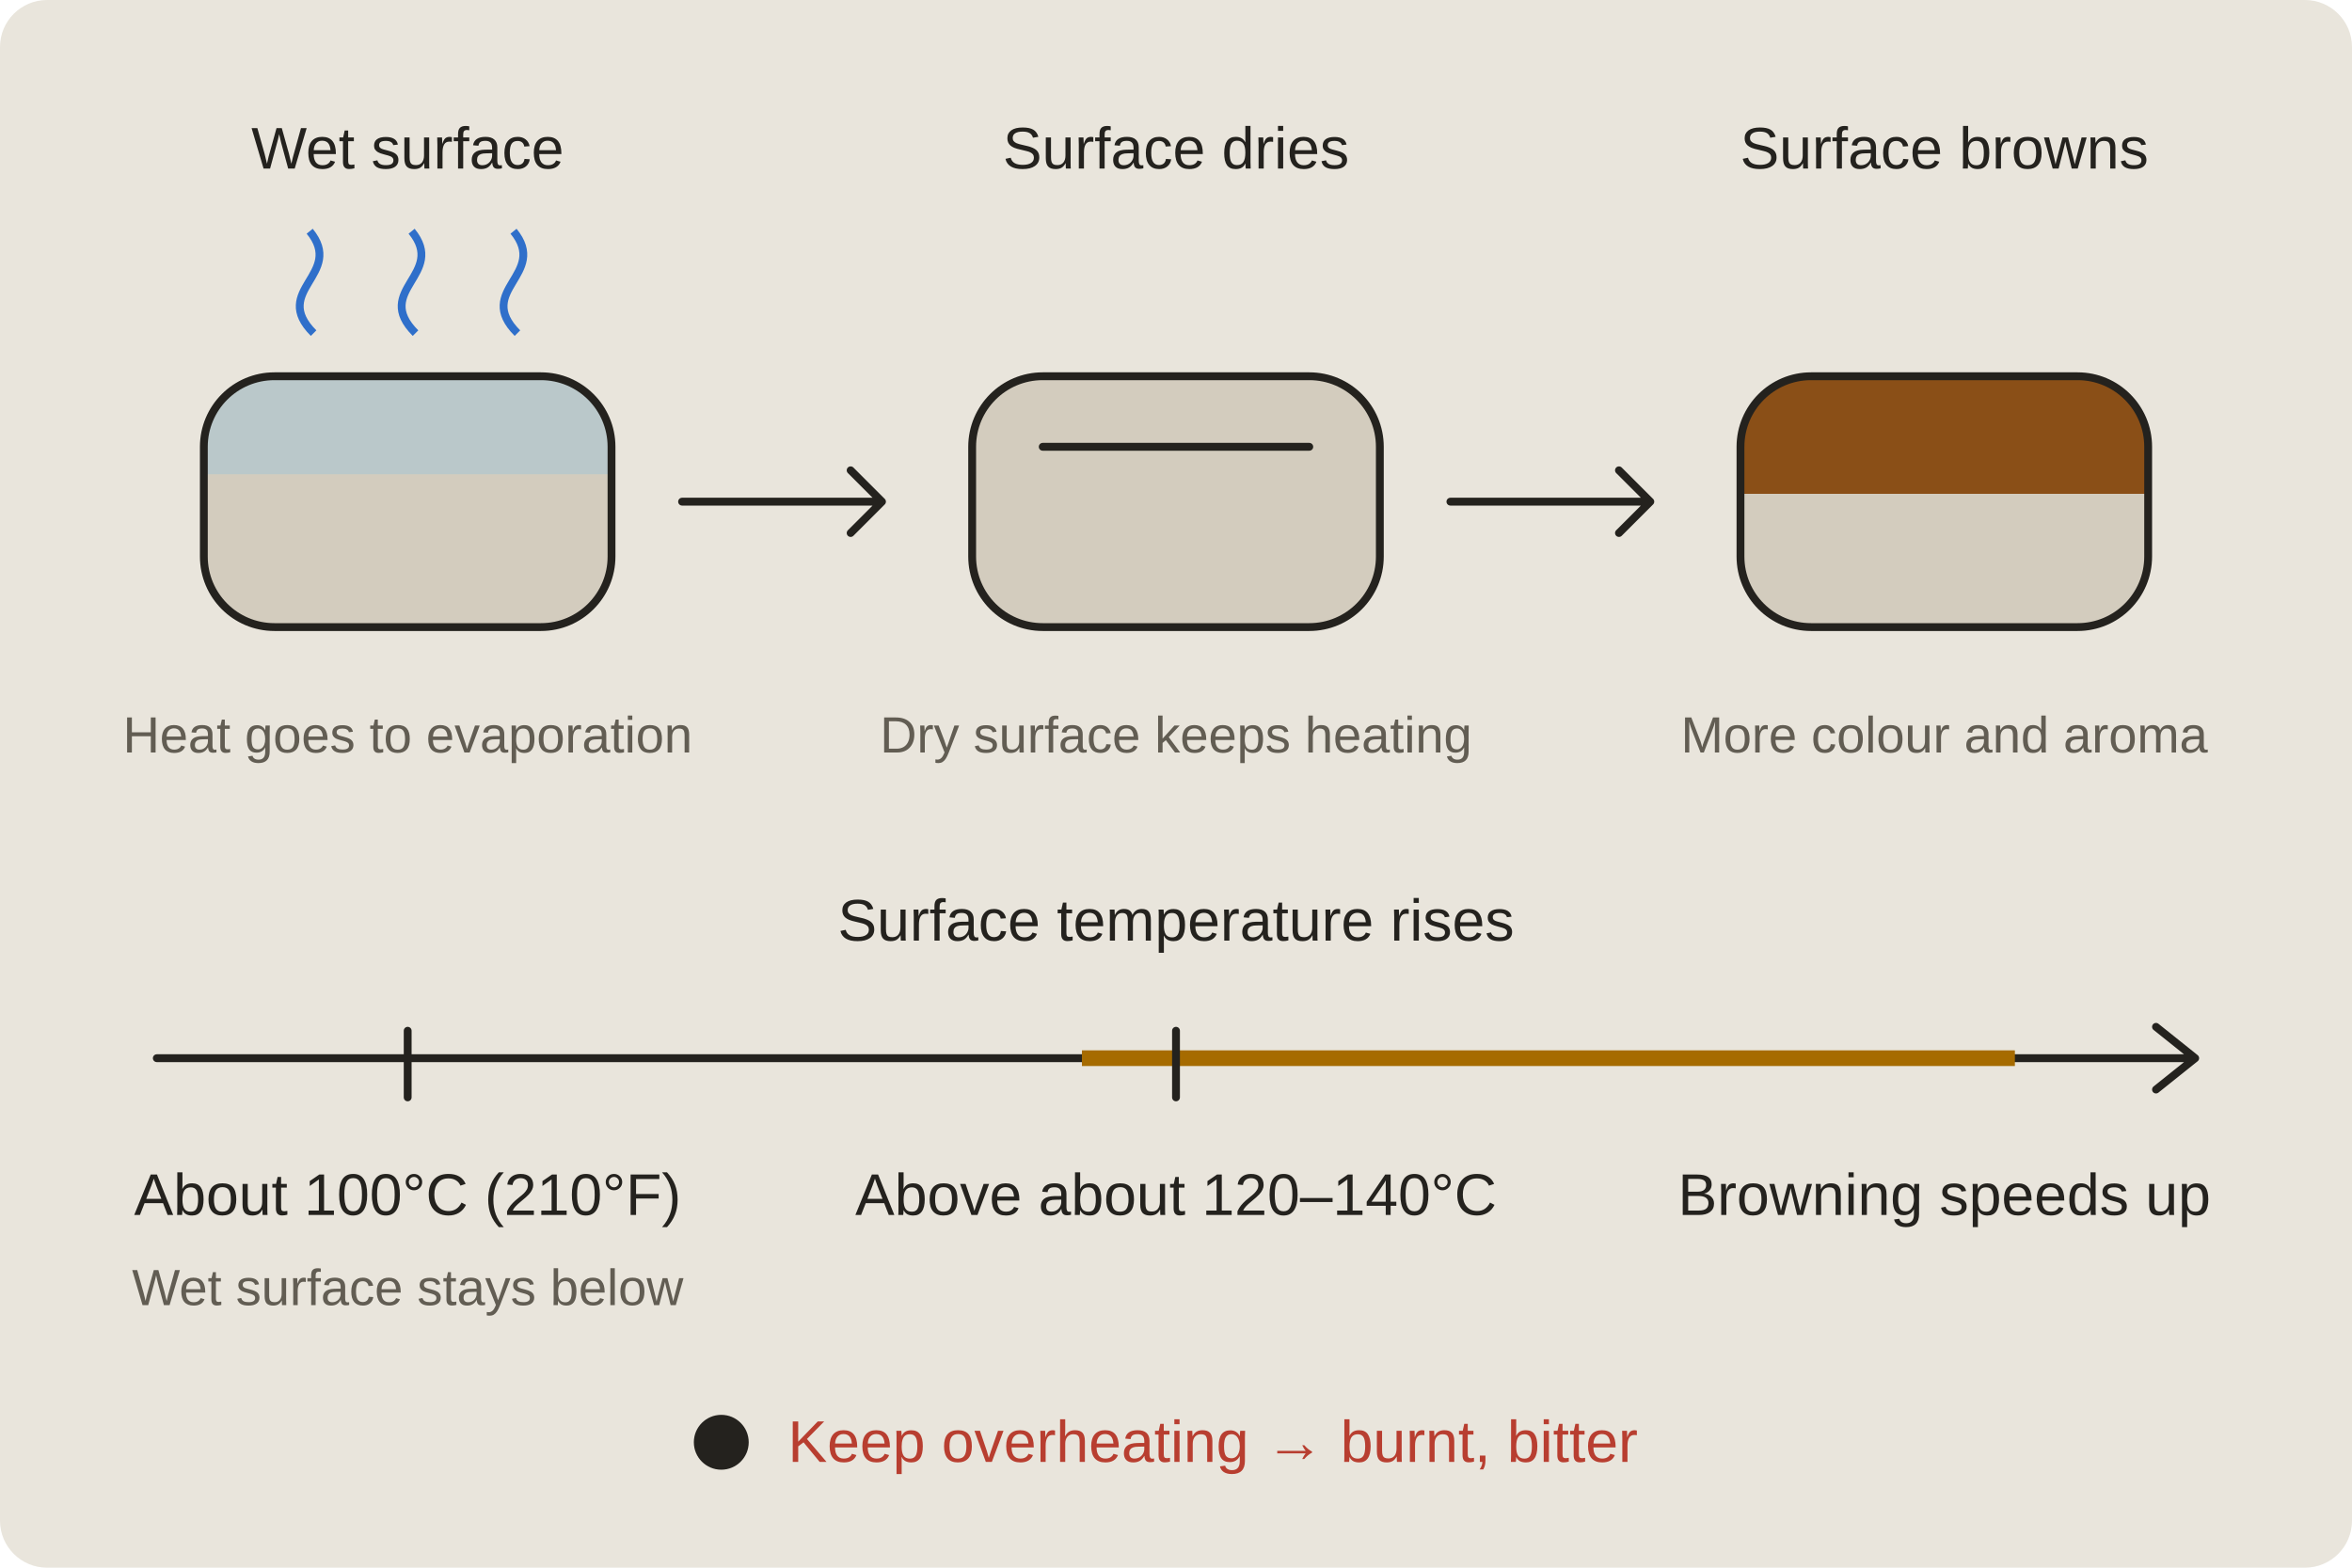
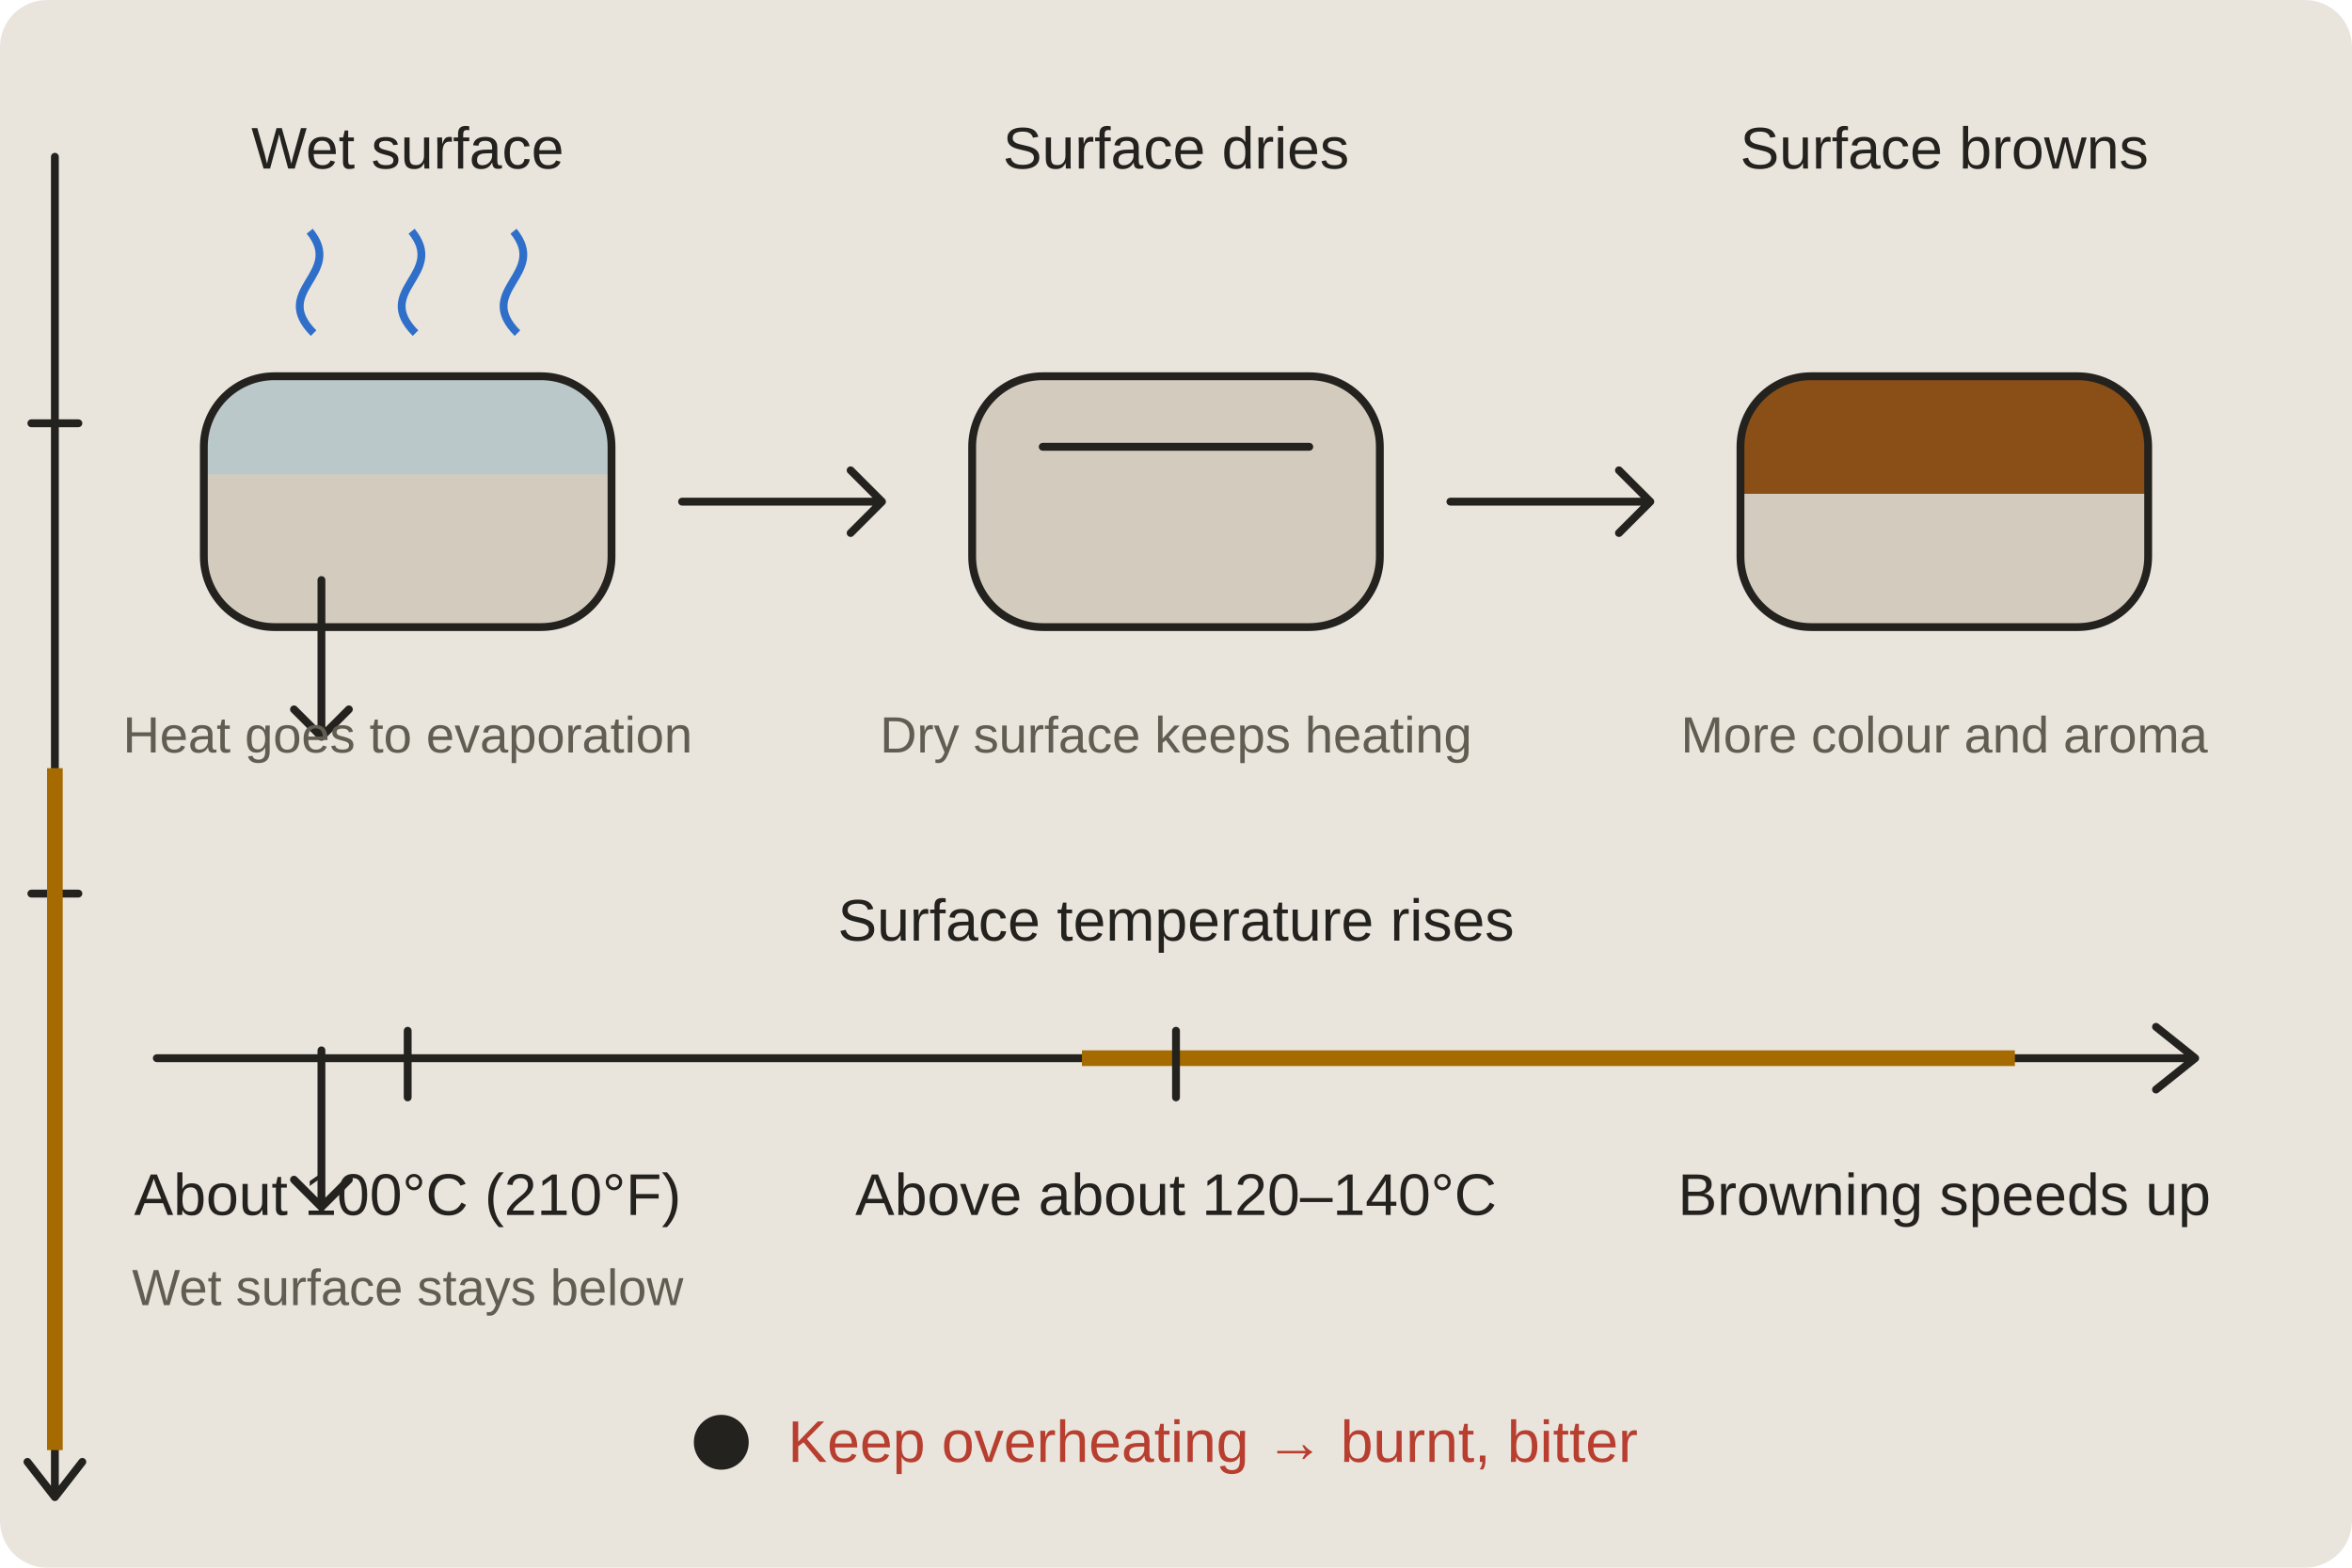
- <svg xmlns="http://www.w3.org/2000/svg" viewBox="0 0 600 400" role="img" aria-labelledby="t d">
+ <svg xmlns="http://www.w3.org/2000/svg" viewBox="0 0 600 400" role="img" aria-labelledby="t d" data-narrow="340 396">
  <style>
    .bg { fill: var(--surface, #e9e5dc); }
    .meat { fill: var(--border, #d3ccbe); }
    .brown { fill: #8a4f17; }
    .char { fill: var(--text, #24221e); }
    .water { fill: #9cc3d9; fill-opacity: .45; }
    .line { stroke: var(--text, #24221e); stroke-width: 2; fill: none; stroke-linecap: round; stroke-linejoin: round; }
    .steam { stroke: var(--accent-blue, #2f6fca); stroke-width: 2; fill: none; }
    .warm { stroke: var(--accent-yellow, #a66b00); stroke-width: 4; fill: none; }
    .label { font: 15px "Helvetica Neue", Arial, "Source Han Sans SC", sans-serif; fill: var(--text, #24221e); }
    .muted { fill: var(--muted, #625d53); font-size: 13px; }
    .warning { fill: var(--primary, #b83e30); }
  </style>
  <rect class="bg" width="600" height="400" rx="12" />
-   <text class="label" x="104" y="43" text-anchor="middle">Wet surface</text>
-   <text class="label" x="300" y="43" text-anchor="middle">Surface dries</text>
-   <text class="label" x="496" y="43" text-anchor="middle">Surface browns</text>
-   <path class="steam" d="M80 85 C69 74 88 70 79 59 M106 85 C95 74 114 70 105 59 M132 85 C121 74 140 70 131 59" />
-   <rect class="meat" x="52" y="96" width="104" height="64" rx="18" />
-   <path class="water" d="M52 116 Q52 96 72 96 H136 Q156 96 156 116 V121 H52 Z" />
-   <rect class="line" x="52" y="96" width="104" height="64" rx="18" />
-   <rect class="meat" x="248" y="96" width="104" height="64" rx="18" />
-   <rect class="line" x="248" y="96" width="104" height="64" rx="18" />
-   <path class="line" d="M266 114 H334" />
-   <rect class="meat" x="444" y="96" width="104" height="64" rx="18" />
-   <path class="brown" d="M444 118 Q444 96 466 96 H526 Q548 96 548 118 V126 H444 Z" />
-   <rect class="line" x="444" y="96" width="104" height="64" rx="18" />
-   <path class="line" d="M174 128 H225 M217 120 L225 128 L217 136 M370 128 H421 M413 120 L421 128 L413 136" />
-   <text class="label muted" x="104" y="192" text-anchor="middle">Heat goes to evaporation</text>
-   <text class="label muted" x="300" y="192" text-anchor="middle">Dry surface keeps heating</text>
-   <text class="label muted" x="496" y="192" text-anchor="middle">More colour and aroma</text>
-   <text class="label" x="300" y="240" text-anchor="middle">Surface temperature rises</text>
-   <path class="line" d="M40 270 H560 M550 262 L560 270 L550 278" />
-   <path class="warm" d="M276 270 H514" />
-   <path class="line" d="M104 263 V280 M300 263 V280" />
-   <text class="label" x="104" y="310" text-anchor="middle">About 100°C (210°F)</text>
-   <text class="label" x="300" y="310" text-anchor="middle">Above about 120–140°C</text>
-   <text class="label" x="496" y="310" text-anchor="middle">Browning speeds up</text>
-   <text class="label muted" x="104" y="333" text-anchor="middle">Wet surface stays below</text>
-   <circle class="char" cx="184" cy="368" r="7" />
-   <text class="label warning" x="201" y="373">Keep overheating → burnt, bitter</text>
+   <g data-narrow="-22 -20">
+     <path class="steam" d="M80 85 C69 74 88 70 79 59 M106 85 C95 74 114 70 105 59 M132 85 C121 74 140 70 131 59" />
+     <rect class="meat" x="52" y="96" width="104" height="64" rx="18" />
+     <path class="water" d="M52 116 Q52 96 72 96 H136 Q156 96 156 116 V121 H52 Z" />
+     <rect class="line" x="52" y="96" width="104" height="64" rx="18" />
+   </g>
+   <g data-narrow="-218 100">
+     <rect class="meat" x="248" y="96" width="104" height="64" rx="18" />
+     <rect class="line" x="248" y="96" width="104" height="64" rx="18" />
+     <path class="line" d="M266 114 H334" />
+   </g>
+   <g data-narrow="-414 220">
+     <rect class="meat" x="444" y="96" width="104" height="64" rx="18" />
+     <path class="brown" d="M444 118 Q444 96 466 96 H526 Q548 96 548 118 V126 H444 Z" />
+     <rect class="line" x="444" y="96" width="104" height="64" rx="18" />
+   </g>
+   <path class="line wide-only" d="M174 128 H225 M217 120 L225 128 L217 136 M370 128 H421 M413 120 L421 128 L413 136" />
+   <g class="narrow-only">
+     <path class="line" d="M82 148 V188 M75 181 L82 188 L89 181 M82 268 V308 M75 301 L82 308 L89 301" />
+     <path class="line" d="M14 40 V382 M7 373 L14 382 L21 373 M8 108 H20 M8 228 H20" />
+     <path class="warm" d="M14 196 V370" />
+   </g>
+   <text class="label narrow-start" x="104" y="43" text-anchor="middle" data-narrow="46 49">Wet surface</text>
+   <text class="label narrow-start" x="300" y="43" text-anchor="middle" data-narrow="-150 169">Surface dries</text>
+   <text class="label narrow-start" x="496" y="43" text-anchor="middle" data-narrow="-346 289">Surface browns</text>
+   <text class="label muted narrow-start" x="104" y="192" text-anchor="middle" data-narrow="46 -78">Heat goes to evaporation</text>
+   <text class="label muted narrow-start" x="300" y="192" text-anchor="middle" data-narrow="-150 42">Dry surface keeps heating</text>
+   <text class="label muted narrow-start" x="496" y="192" text-anchor="middle" data-narrow="-346 162">More colour and aroma</text>
+   <text class="label narrow-start" x="300" y="240" text-anchor="middle" data-narrow="-292 -214">Surface temperature rises</text>
+   <g class="wide-only">
+     <path class="line" d="M40 270 H560 M550 262 L560 270 L550 278" />
+     <path class="warm" d="M276 270 H514" />
+     <path class="line" d="M104 263 V280 M300 263 V280" />
+   </g>
+   <text class="label narrow-start" x="104" y="310" text-anchor="middle" data-narrow="46 -172">About 100°C (210°F)</text>
+   <text class="label narrow-start" x="300" y="310" text-anchor="middle" data-narrow="-150 -52">Above about 120–140°C</text>
+   <text class="label narrow-start" x="496" y="310" text-anchor="middle" data-narrow="-346 68">Browning speeds up</text>
+   <text class="label muted narrow-start" x="104" y="333" text-anchor="middle" data-narrow="46 -175">Wet surface stays below</text>
+   <g class="notes">
+     <g>
+       <g class="key" data-key="175 359 18 18">
+         <circle class="char" cx="184" cy="368" r="7" />
+       </g>
+       <text class="label warning" x="201" y="373">Keep overheating → burnt, bitter</text>
+     </g>
+   </g>
</svg>
